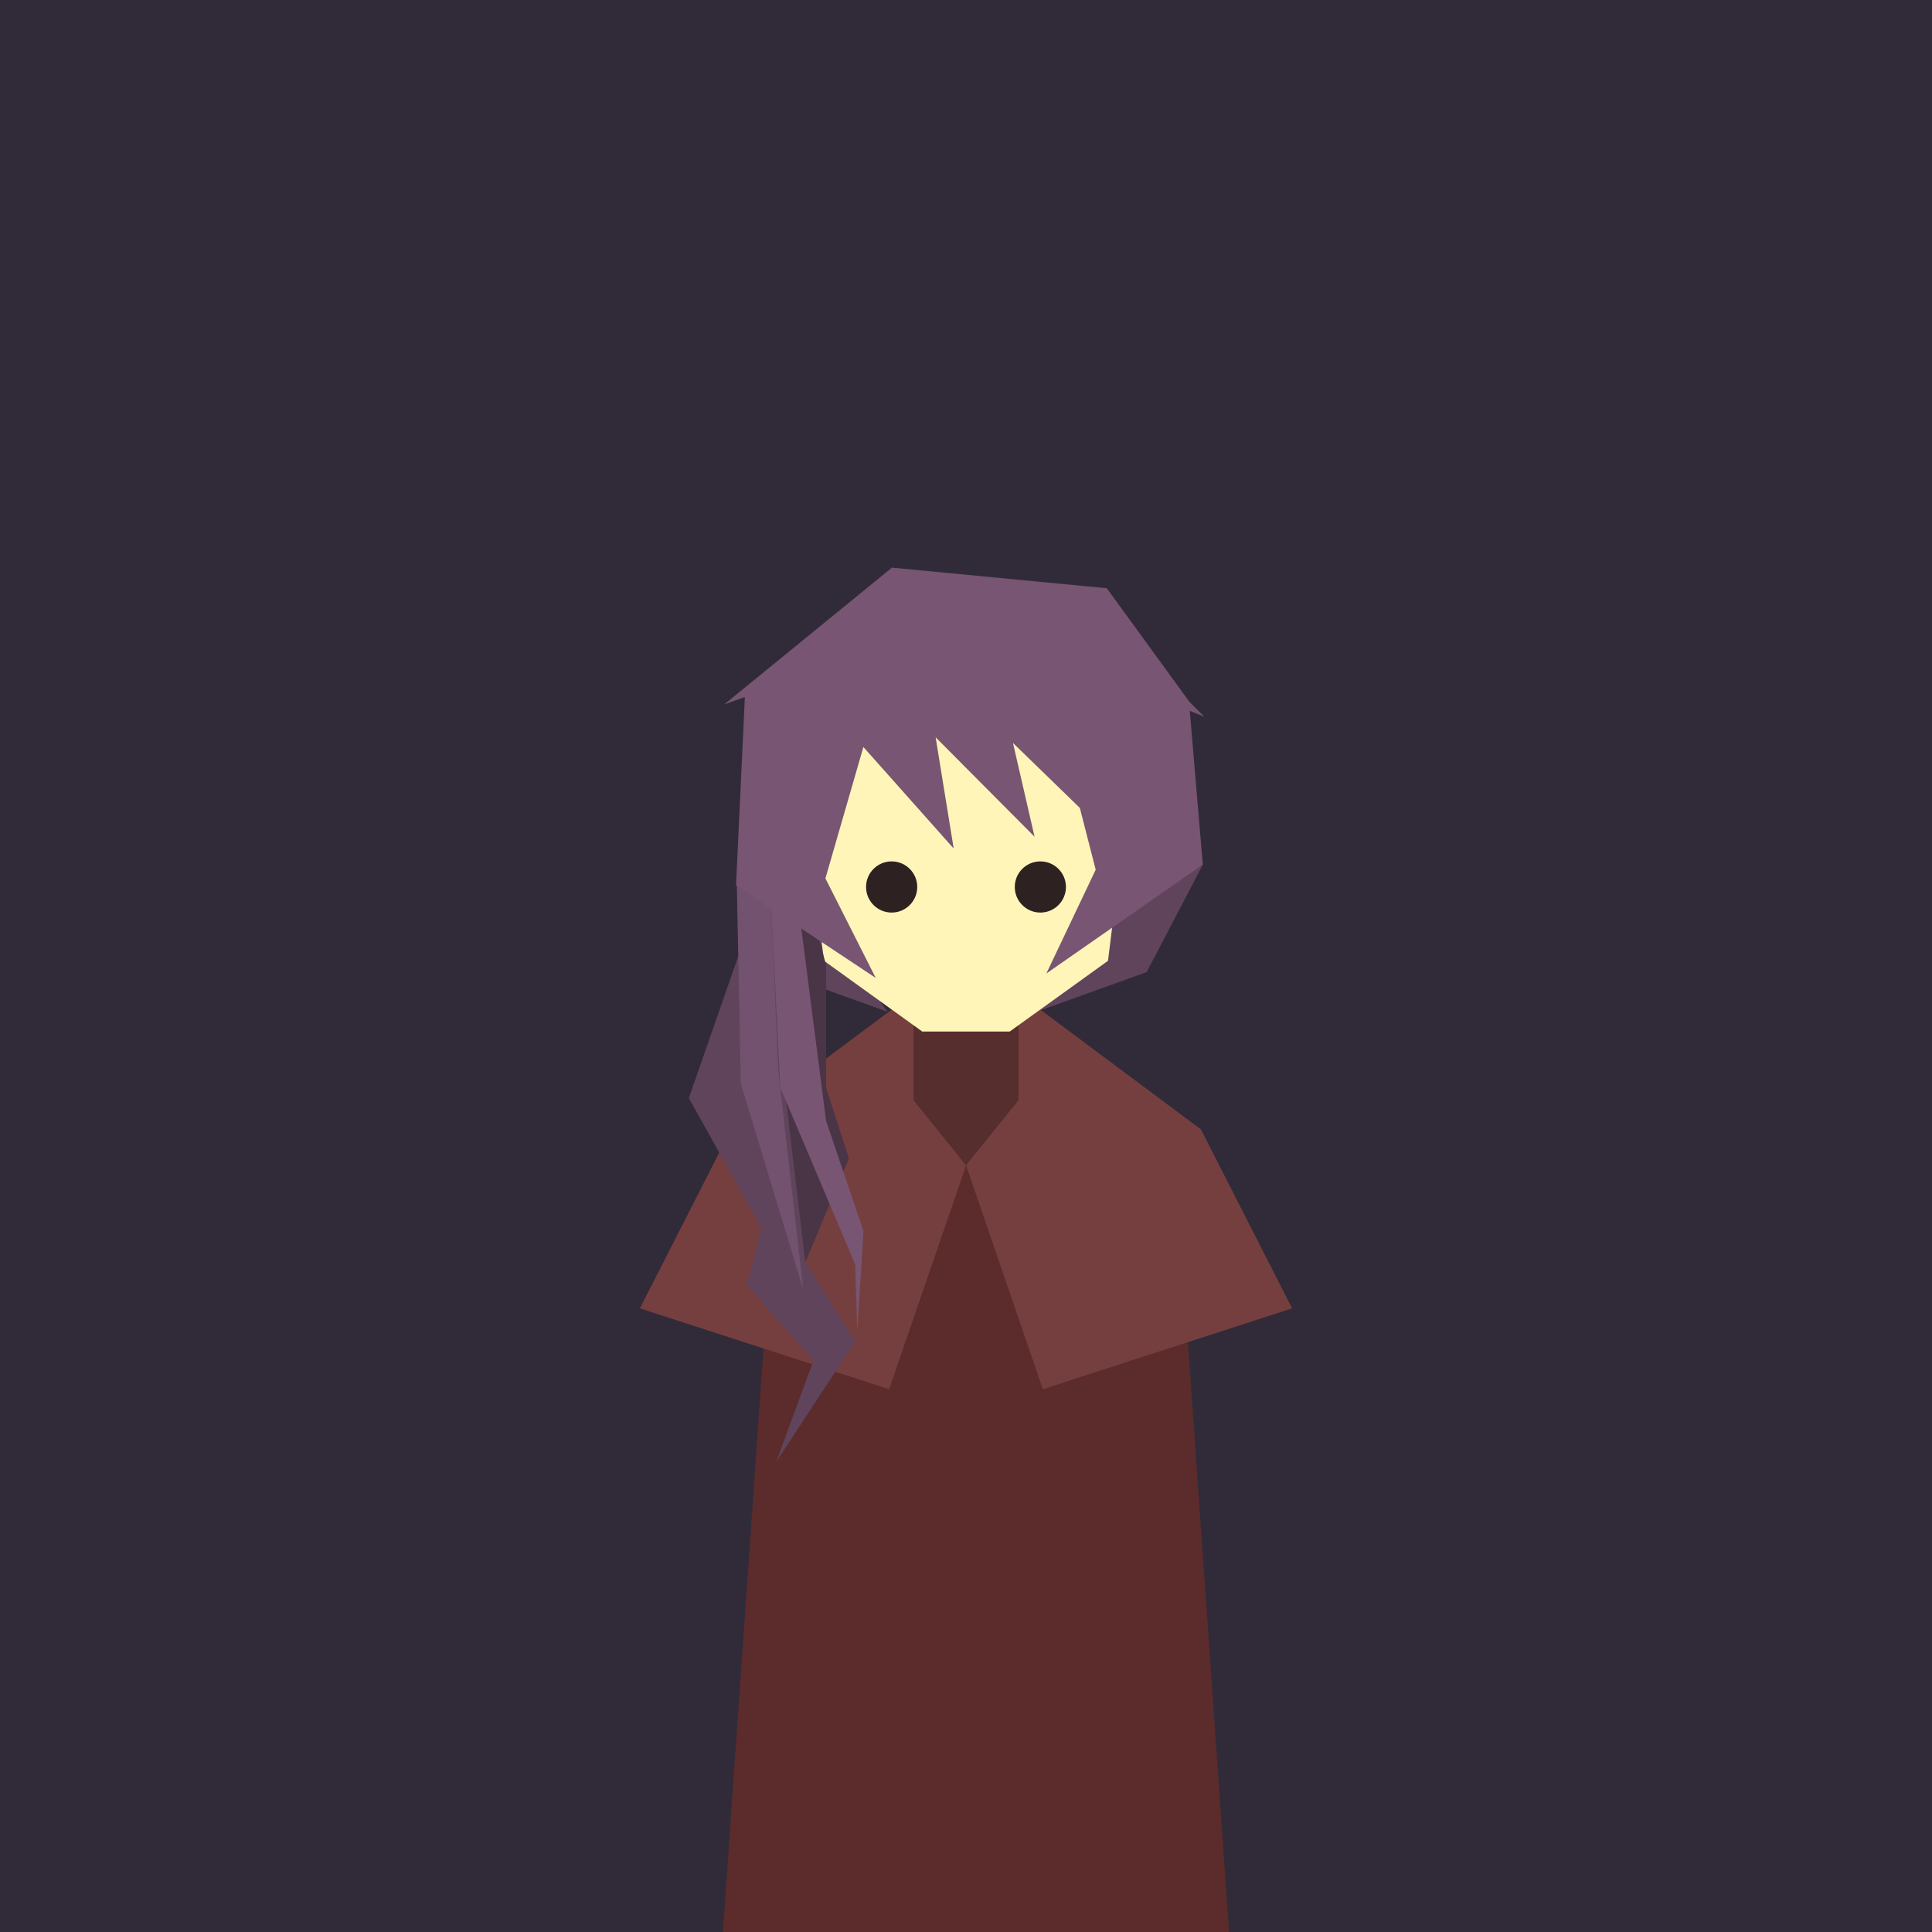
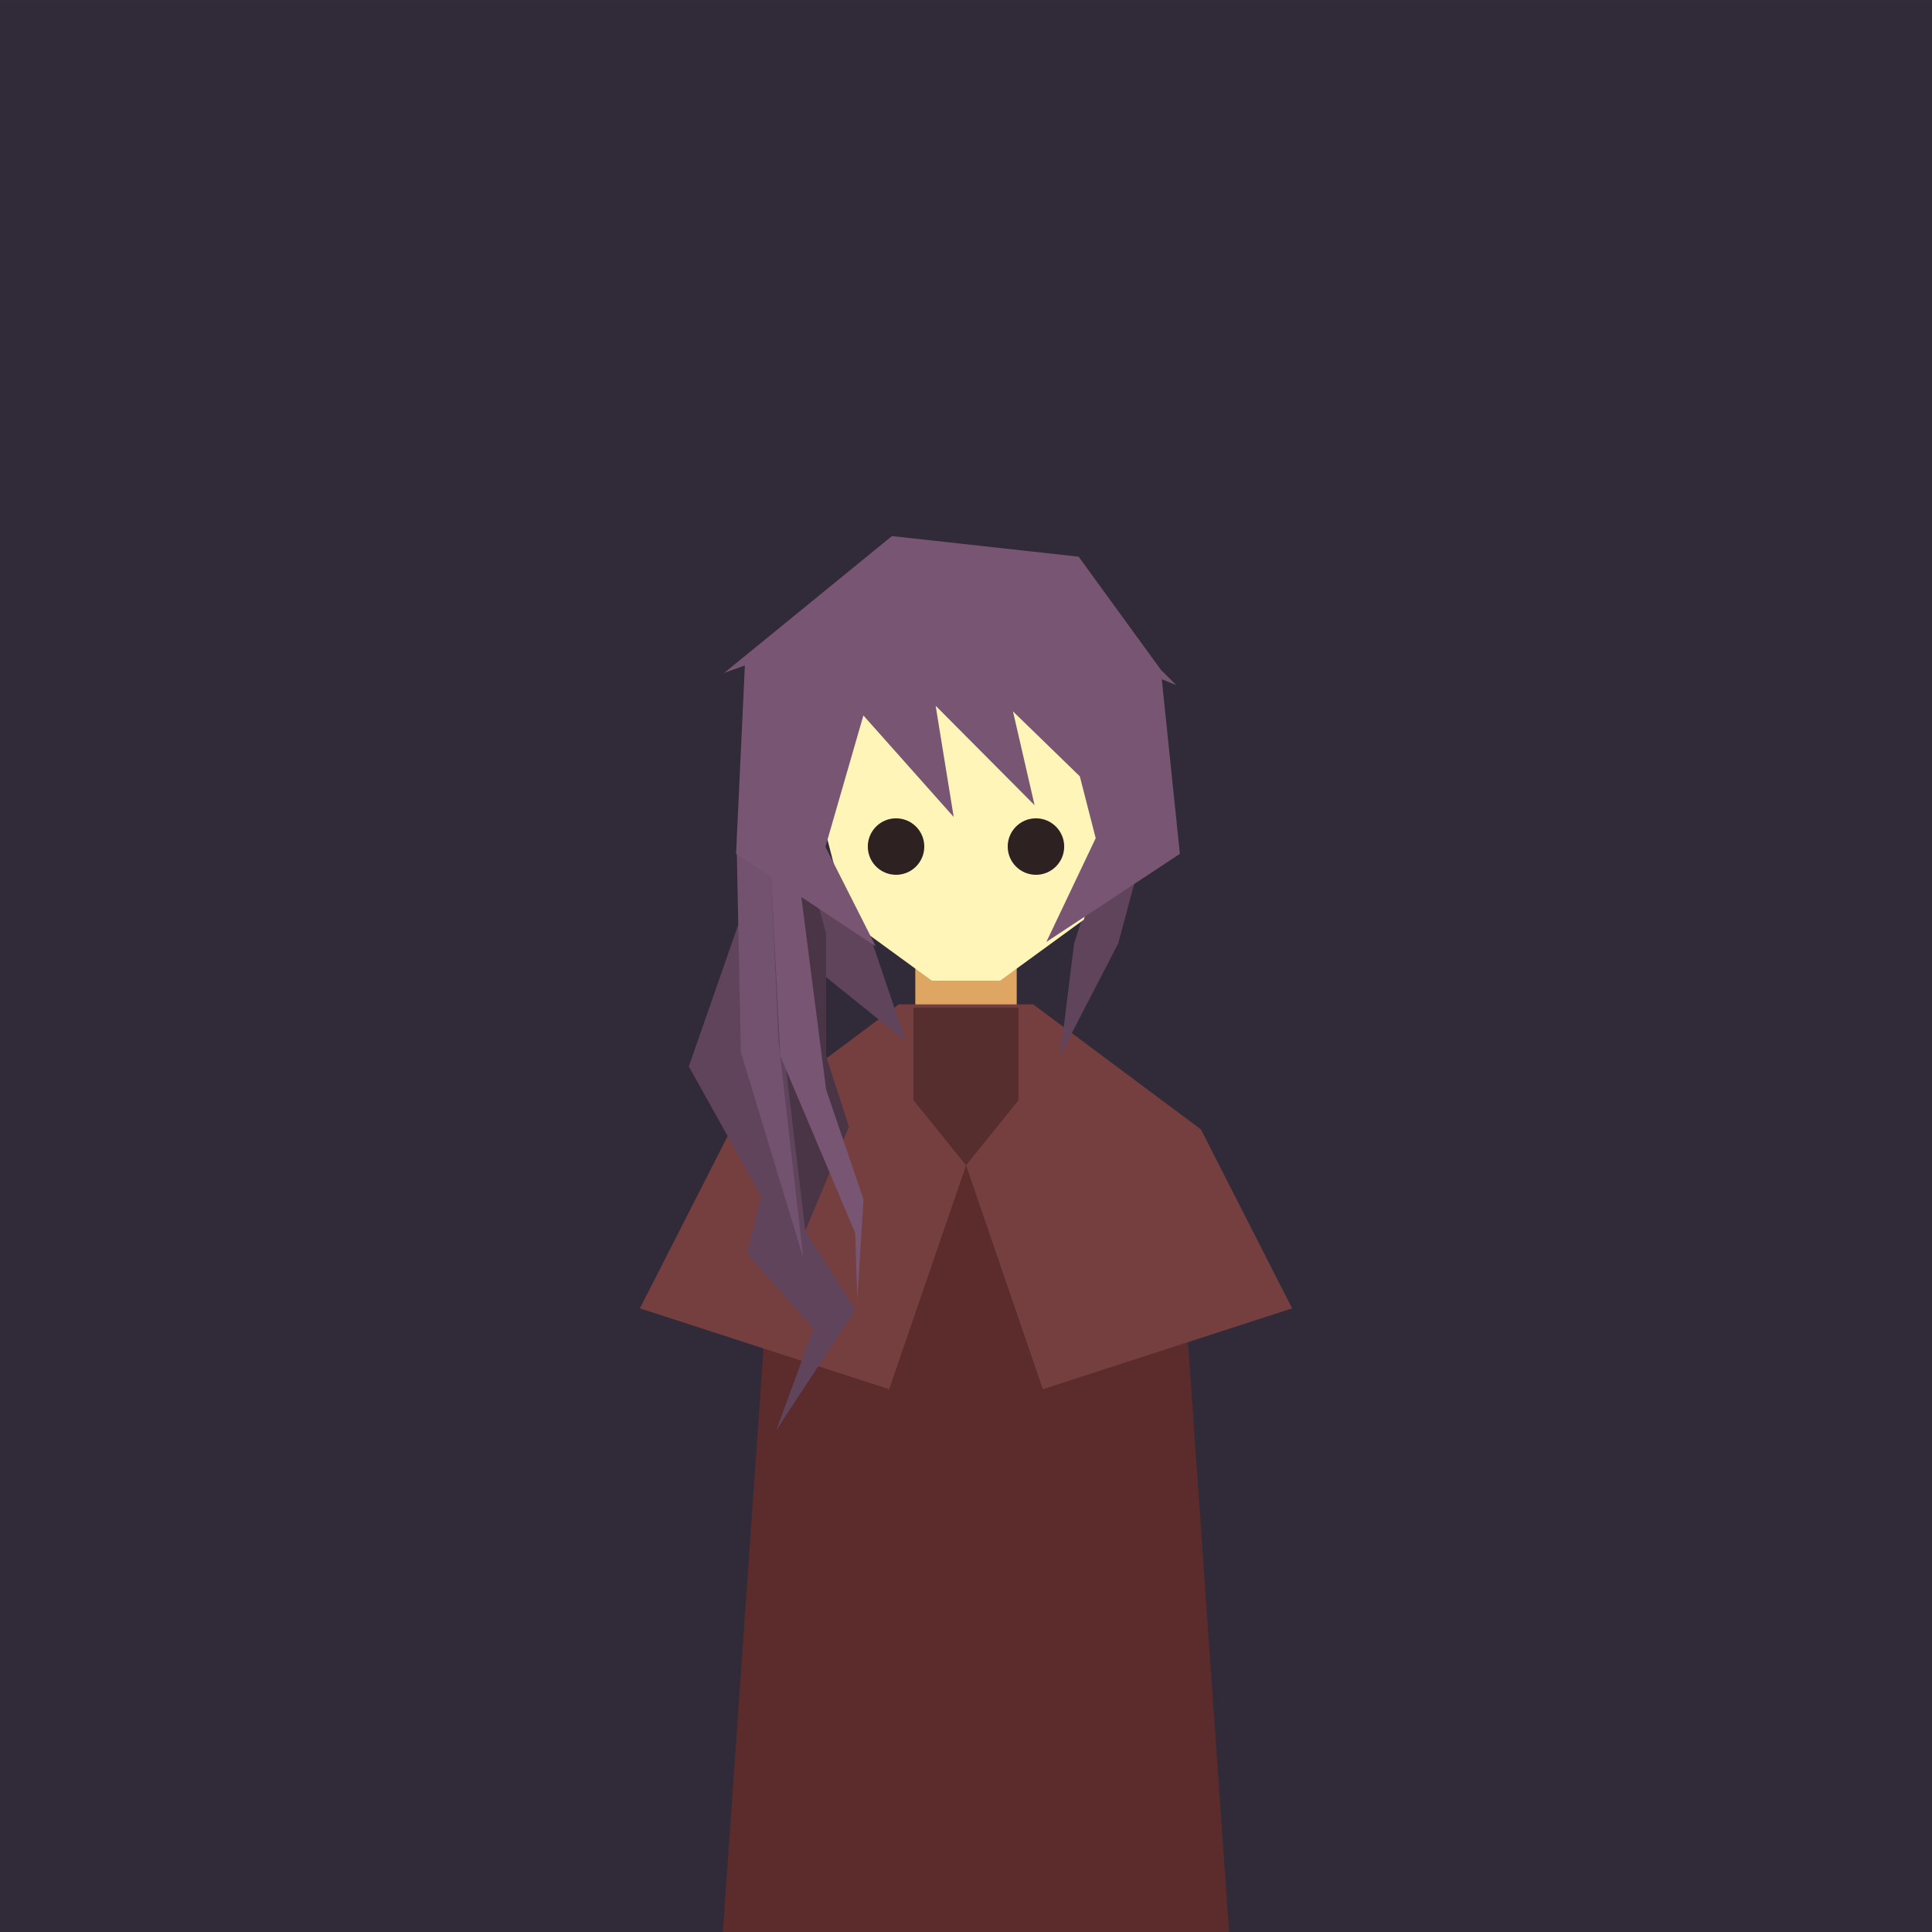
<svg xmlns="http://www.w3.org/2000/svg" width="400" height="400" viewBox="0 0 105.833 105.833" version="1.1" id="svg8">
  <defs id="defs2">
    <marker style="overflow:visible" refY="0" refX="0" orient="auto" id="marker903">
      <path transform="matrix(-0.3,0,0,-0.3,0.69,0)" style="fill:#000000;fill-opacity:1;stroke:#000000;stroke-opacity:1" id="path901" d="M 8.72,4.03 -2.21,0.02 8.72,-4 c -1.75,2.37 -1.74,5.62 0,8.03 z" />
    </marker>
    <marker style="overflow:visible" refY="0" refX="0" orient="auto" id="marker875">
      <path transform="matrix(0.3,0,0,0.3,-0.69,0)" style="fill:#000000;fill-opacity:1;stroke:#000000;stroke-opacity:1" id="path873" d="M 8.72,4.03 -2.21,0.02 8.72,-4 c -1.75,2.37 -1.74,5.62 0,8.03 z" />
    </marker>
  </defs>
  <g id="layer1" transform="translate(0,-191.1667)" style="display:inline">
    <rect style="opacity:1;vector-effect:none;fill:#312b39;fill-opacity:1;fill-rule:evenodd;stroke:none;stroke-width:3.039;stroke-linecap:round;stroke-linejoin:miter;stroke-miterlimit:4;stroke-dasharray:none;stroke-dashoffset:0;stroke-opacity:1;paint-order:normal" id="rect815" width="105.833" height="105.833" x="-4.25293e-06" y="191.167" />
  </g>
  <g id="layer2" style="display:inline">
-     <path style="opacity:1;vector-effect:none;fill:#60445c;fill-opacity:1;stroke:none;stroke-width:0.241px;stroke-linecap:butt;stroke-linejoin:miter;stroke-miterlimit:4;stroke-dasharray:none;stroke-dashoffset:0;stroke-opacity:1" d="m 42.576,53.248 6.042,2.175 -2.981,-4.108 -3.504,-2.497 z" id="path891" />
-     <path style="opacity:1;vector-effect:none;fill:#60445c;fill-opacity:1;stroke:none;stroke-width:0.241px;stroke-linecap:butt;stroke-linejoin:miter;stroke-miterlimit:4;stroke-dasharray:none;stroke-dashoffset:0;stroke-opacity:1" d="m 64.407,46.159 -1.15,2.659 -3.504,2.497 -2.98,4.109 6.042,-2.175 3.074,-5.888 z" id="path907" />
    <path style="opacity:1;vector-effect:none;fill:#5c2b2b;fill-opacity:1;stroke:none;stroke-width:0.241px;stroke-linecap:butt;stroke-linejoin:miter;stroke-miterlimit:4;stroke-dasharray:none;stroke-dashoffset:0;stroke-opacity:1" d="m 39.598,105.833 2.92,-41.923 h 21.889 l 2.92,41.923" id="path1000" />
+     <rect style="fill:#dea662;fill-opacity:1;fill-rule:evenodd;stroke-width:0.265px;stop-color:#000000" id="rect869" width="5.555" height="6.051" x="50.139" y="50.919" />
    <g id="g887">
      <path style="fill:#763f3f;fill-opacity:1;stroke:none;stroke-width:0.241px;stroke-linecap:butt;stroke-linejoin:miter;stroke-opacity:1" d="m 56.601,55.02 9.184,6.847 4.995,9.803 -13.653,4.429 -4.206,-12.264 -4.214,12.264 -13.653,-4.429 4.995,-9.803 9.184,-6.847 z" id="path983" />
      <path id="path996" d="m 50.037,55.195 v 5.07 l 2.88,3.571 2.88,-3.571 v -5.07 z" style="fill:#562e2e;fill-opacity:1;stroke:none;stroke-width:0.241px;stroke-linecap:butt;stroke-linejoin:miter;stroke-opacity:1" />
    </g>
-     <path style="fill:#fff5b9;fill-opacity:1;stroke:none;stroke-width:0.241px;stroke-linecap:butt;stroke-linejoin:miter;stroke-opacity:1" d="m 50.519,56.505 -5.381,-3.873 -1.082,-8.772 4.557,-5.753 h 8.607 l 4.557,5.753 -1.082,8.772 -5.381,3.873 z" id="path935" />
-     <g id="g964" transform="matrix(0.910709,0,0,0.910709,13.01148,11.16023)">
+     <path style="vector-effect:none;fill:#60445c;fill-opacity:1;stroke:none;stroke-width:0.241px;stroke-linecap:butt;stroke-linejoin:miter;stroke-miterlimit:4;stroke-dasharray:none;stroke-dashoffset:0;stroke-opacity:1" d="m 44.504,52.926 5.113,4.113 -2.052,-6.046 -3.504,-2.497 z" id="path891" />
+     <path style="vector-effect:none;fill:#60445c;fill-opacity:1;stroke:none;stroke-width:0.241px;stroke-linecap:butt;stroke-linejoin:miter;stroke-miterlimit:4;stroke-dasharray:none;stroke-dashoffset:0;stroke-opacity:1" d="m 61.071,45.641 -1.15,2.659 -1.082,3.385 -0.76,6.127 3.176,-6.131 1.298,-4.839 z" id="path907" />
+     <path style="fill:#fff5b9;fill-opacity:1;stroke:none;stroke-width:0.241px;stroke-linecap:butt;stroke-linejoin:miter;stroke-opacity:1" d="m 51.048,53.721 -4.587,-3.344 -2.405,-9.301 4.557,-5.753 h 8.607 l 4.557,5.753 -2.405,9.301 -4.587,3.344 z" id="path935" />
+     <g id="g964" transform="matrix(0.910709,0,0,0.910709,13.01148,9.431478)">
      <path id="path953" d="m 34.151,63.676 3.002,4.754 -4.754,7.255 2.252,-6.13 -4.003,-4.503 1.751,-7.13 -1.751,-4.754 V 38.032 h 3.127" style="fill:#60445c;fill-opacity:1;stroke:none;stroke-width:0.265px;stroke-linecap:butt;stroke-linejoin:miter;stroke-opacity:1" />
      <path id="path955" d="m 35.402,45.788 v 7.381 l 1.376,4.253 -2.627,6.255 -3.002,-25.269 2.127,-0.375 z" style="fill:#4a3547;fill-opacity:1;stroke:none;stroke-width:0.265px;stroke-linecap:butt;stroke-linejoin:miter;stroke-opacity:1" />
      <path id="path949" d="M 27.146,53.794 33.15,64.552 32.4,38.72 Z" style="fill:#60445c;fill-opacity:1;stroke:none;stroke-width:0.265px;stroke-linecap:butt;stroke-linejoin:miter;stroke-opacity:1" />
      <path id="path951" d="M 30.023,40.409 30.273,52.918 34.026,65.303 32.525,52.168 32.024,40.409 Z" style="fill:#73526f;fill-opacity:1;stroke:none;stroke-width:0.265px;stroke-linecap:butt;stroke-linejoin:miter;stroke-opacity:1" />
      <path id="path957" d="m 33.776,42.535 -1.859,-3.931 0.733,14.564 4.503,10.633 0.125,4.003 0.375,-6.005 -2.252,-6.63 z" style="fill:#785572;fill-opacity:1;stroke:none;stroke-width:0.265px;stroke-linecap:butt;stroke-linejoin:miter;stroke-opacity:1" />
    </g>
-     <g id="g947" transform="matrix(0.910709,0,0,0.910709,13.52711,11.16023)">
-       <circle r="1.539" cy="41.097" cx="38.779" id="path941" style="opacity:1;vector-effect:none;fill:#2d2121;fill-opacity:1;fill-rule:evenodd;stroke:none;stroke-width:0.254px;stroke-linecap:butt;stroke-linejoin:miter;stroke-miterlimit:4;stroke-dasharray:none;stroke-dashoffset:0;stroke-opacity:1;paint-order:normal" />
-       <circle style="opacity:1;vector-effect:none;fill:#2d2121;fill-opacity:1;fill-rule:evenodd;stroke:none;stroke-width:0.254px;stroke-linecap:butt;stroke-linejoin:miter;stroke-miterlimit:4;stroke-dasharray:none;stroke-dashoffset:0;stroke-opacity:1;paint-order:normal" id="circle943" cx="47.724" cy="41.097" r="1.539" />
+     <g id="g872" transform="translate(-0.6614594,-2.213131)">
+       <circle r="1.547" cy="48.587" cx="49.746" id="path941" style="vector-effect:none;fill:#2d2121;fill-opacity:1;fill-rule:evenodd;stroke:none;stroke-width:0.255px;stroke-linecap:butt;stroke-linejoin:miter;stroke-miterlimit:4;stroke-dasharray:none;stroke-dashoffset:0;stroke-opacity:1;paint-order:normal" />
+       <circle style="vector-effect:none;fill:#2d2121;fill-opacity:1;fill-rule:evenodd;stroke:none;stroke-width:0.255px;stroke-linecap:butt;stroke-linejoin:miter;stroke-miterlimit:4;stroke-dasharray:none;stroke-dashoffset:0;stroke-opacity:1;paint-order:normal" id="circle943" cx="57.41" cy="48.587" r="1.547" />
    </g>
-     <g id="g1036" transform="matrix(0.910709,0,0,0.910709,13.01148,11.16023)">
-       <path id="path887" d="m 52.542,38.165 -5.899,-5.731 1.299,5.642 -5.951,-5.981 1.086,6.689 -5.432,-6.106 -2.352,8.14 -0.885,-2.123 3.98,7.873 -8.403,-5.573 0.531,-11.322 -1.238,0.442 10.084,-8.226 12.914,1.238 4.954,6.811 0.831,9.81 -9.411,6.554 3.87,-8.138 -0.774,2.388 -2.477,-9.642" style="fill:#785572;fill-opacity:1;stroke:none;stroke-width:0.265px;stroke-linecap:butt;stroke-linejoin:miter;stroke-opacity:1" />
-       <path id="path1018" d="m 57.231,29.939 0.923,0.916 -1.626,-0.657 -4.675,-6.02 0.425,-1.05 z" style="opacity:1;vector-effect:none;fill:#785572;fill-opacity:1;stroke:none;stroke-width:0.265px;stroke-linecap:butt;stroke-linejoin:miter;stroke-miterlimit:4;stroke-dasharray:none;stroke-dashoffset:0;stroke-opacity:1" />
+     <g id="g1036" transform="matrix(0.910709,0,0,0.910709,13.01148,9.431478)">
+       <path id="path887" style="fill:#785572;fill-opacity:1;stroke:none;stroke-width:0.911px;stroke-linecap:butt;stroke-linejoin:miter;stroke-opacity:1" d="m 184.666,117.523 -34.709,28.316 4.262,-1.523 -1.826,38.973 28.924,19.182 -10.42,-20.609 7.857,-27.201 18.699,21.018 -3.736,-23.023 20.482,20.588 -4.473,-19.422 13.84,13.445 3.287,12.801 -10.219,21.49 27.646,-18.244 -3.746,-36.147 3.012,1.217 -3.176,-3.152 -17.051,-23.443 z" transform="matrix(0.2905246,0,0,0.2905246,-14.2872,-12.25444)" />
    </g>
  </g>
</svg>
